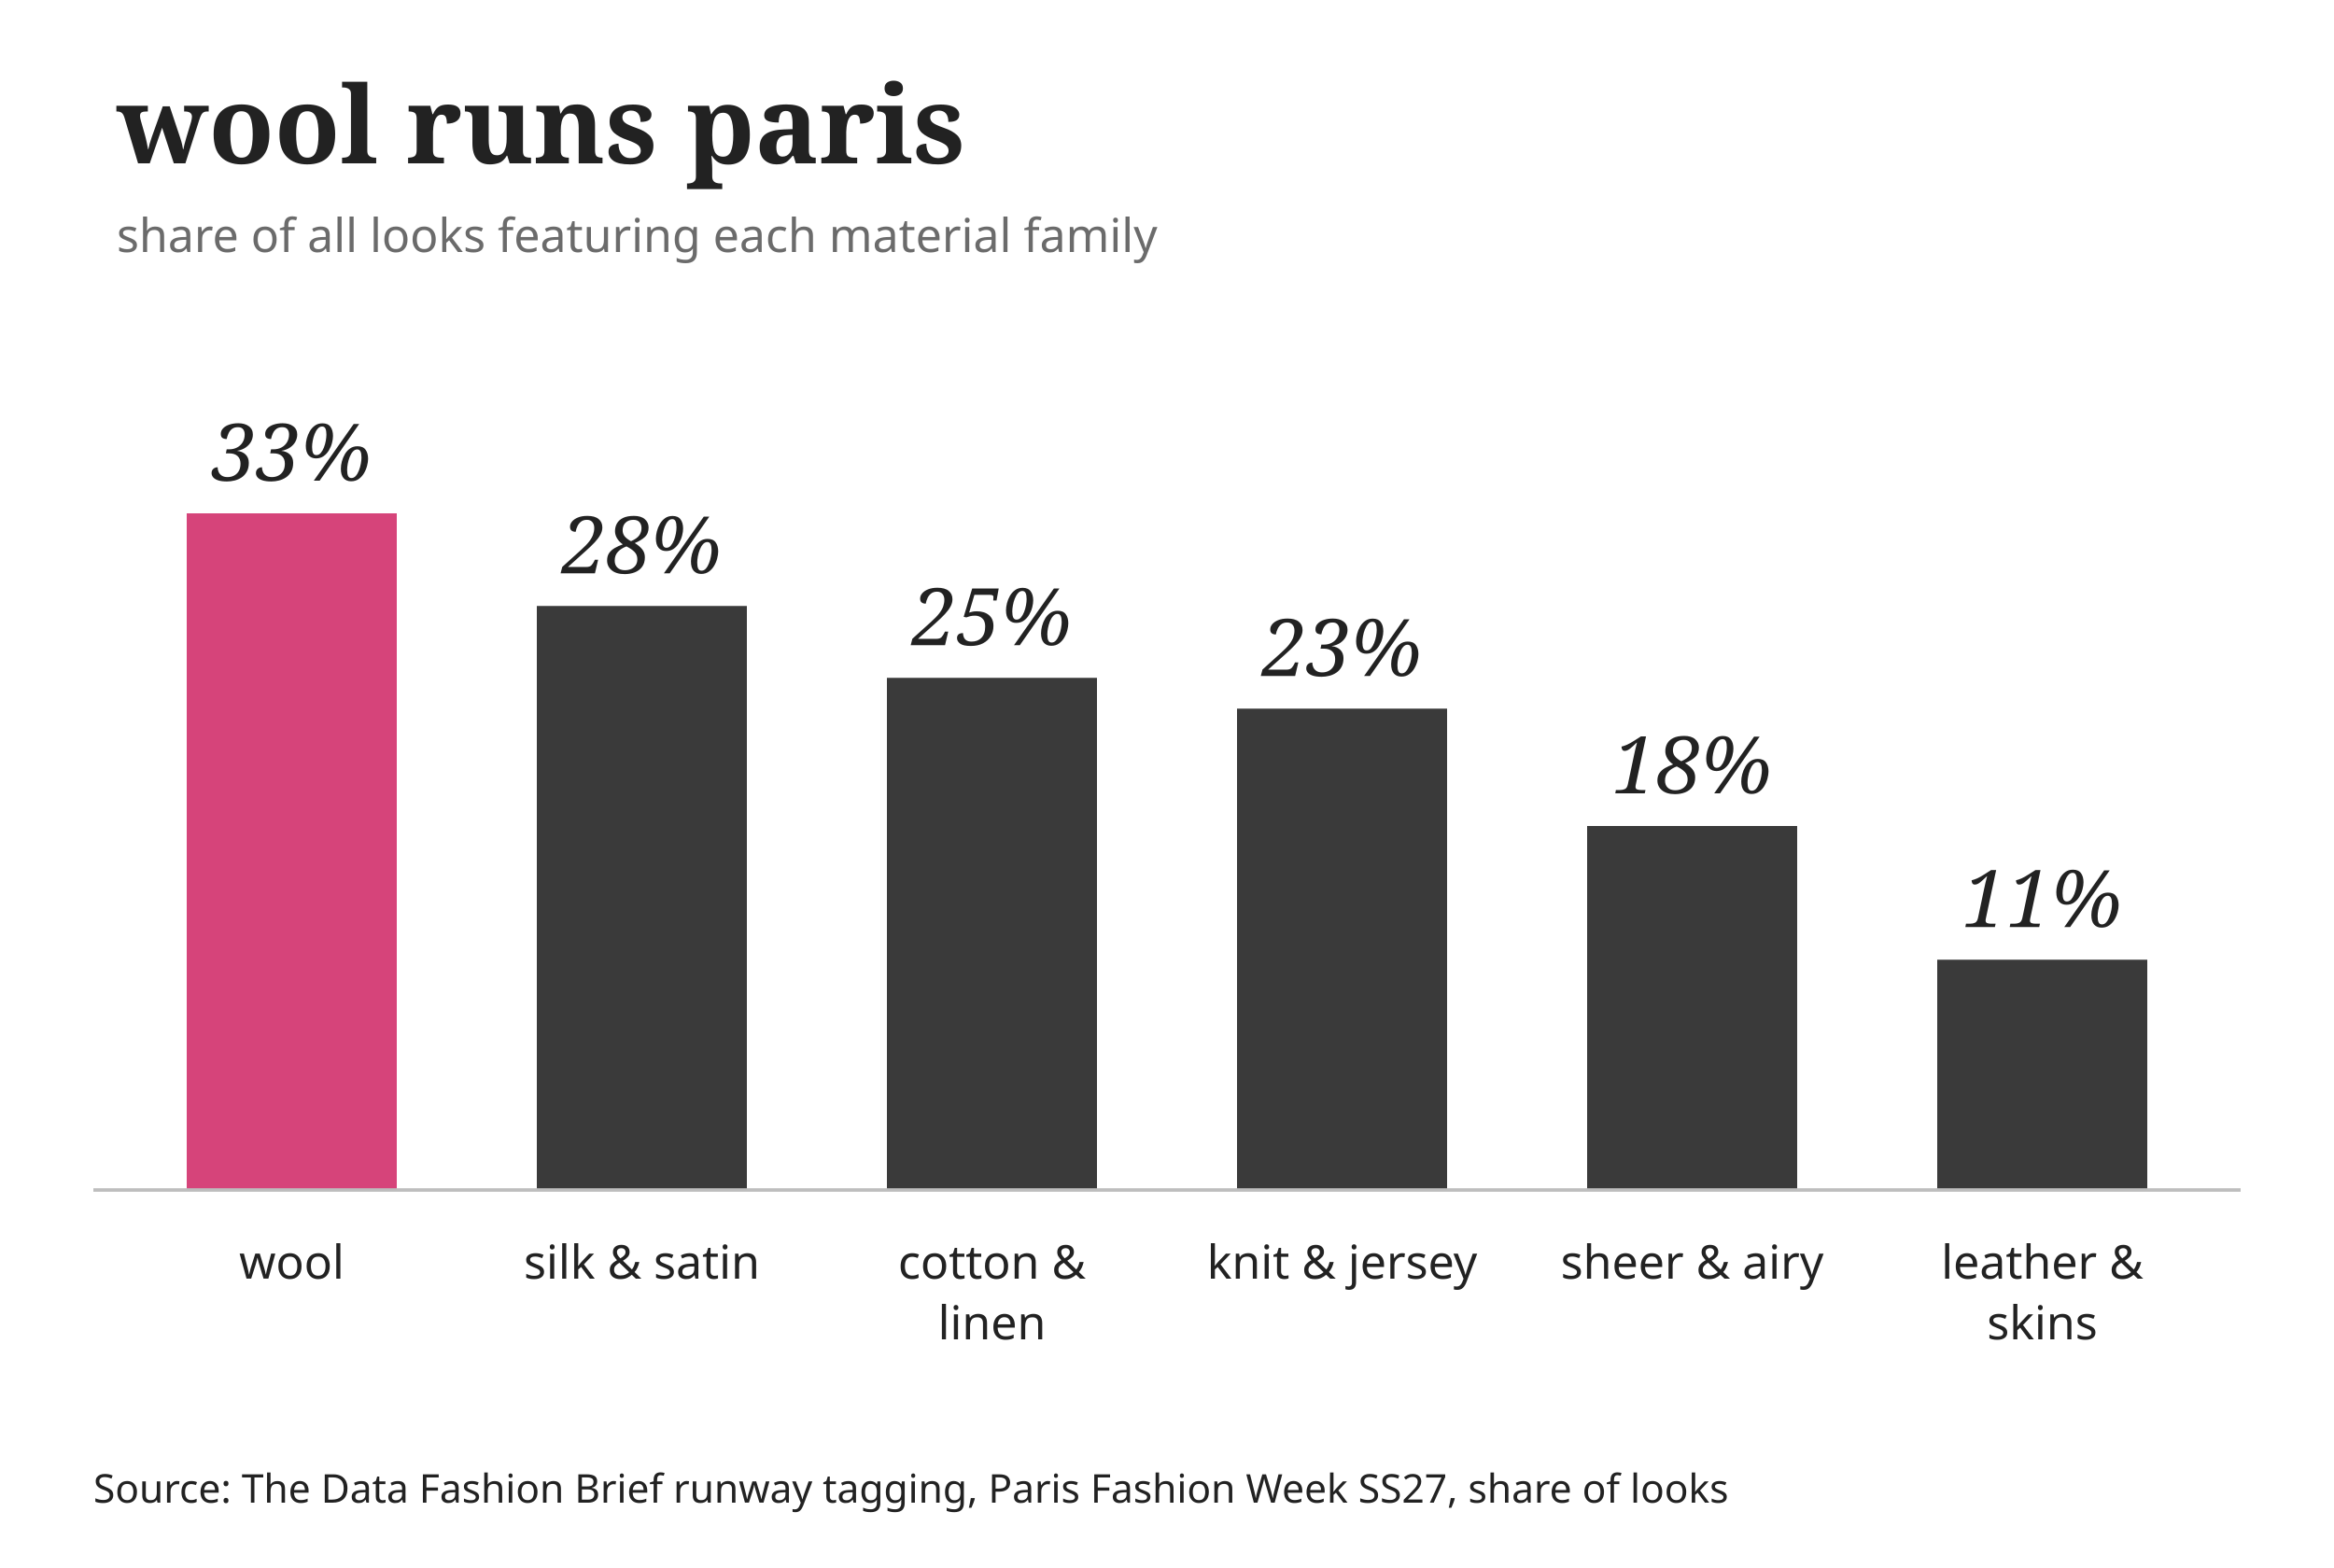
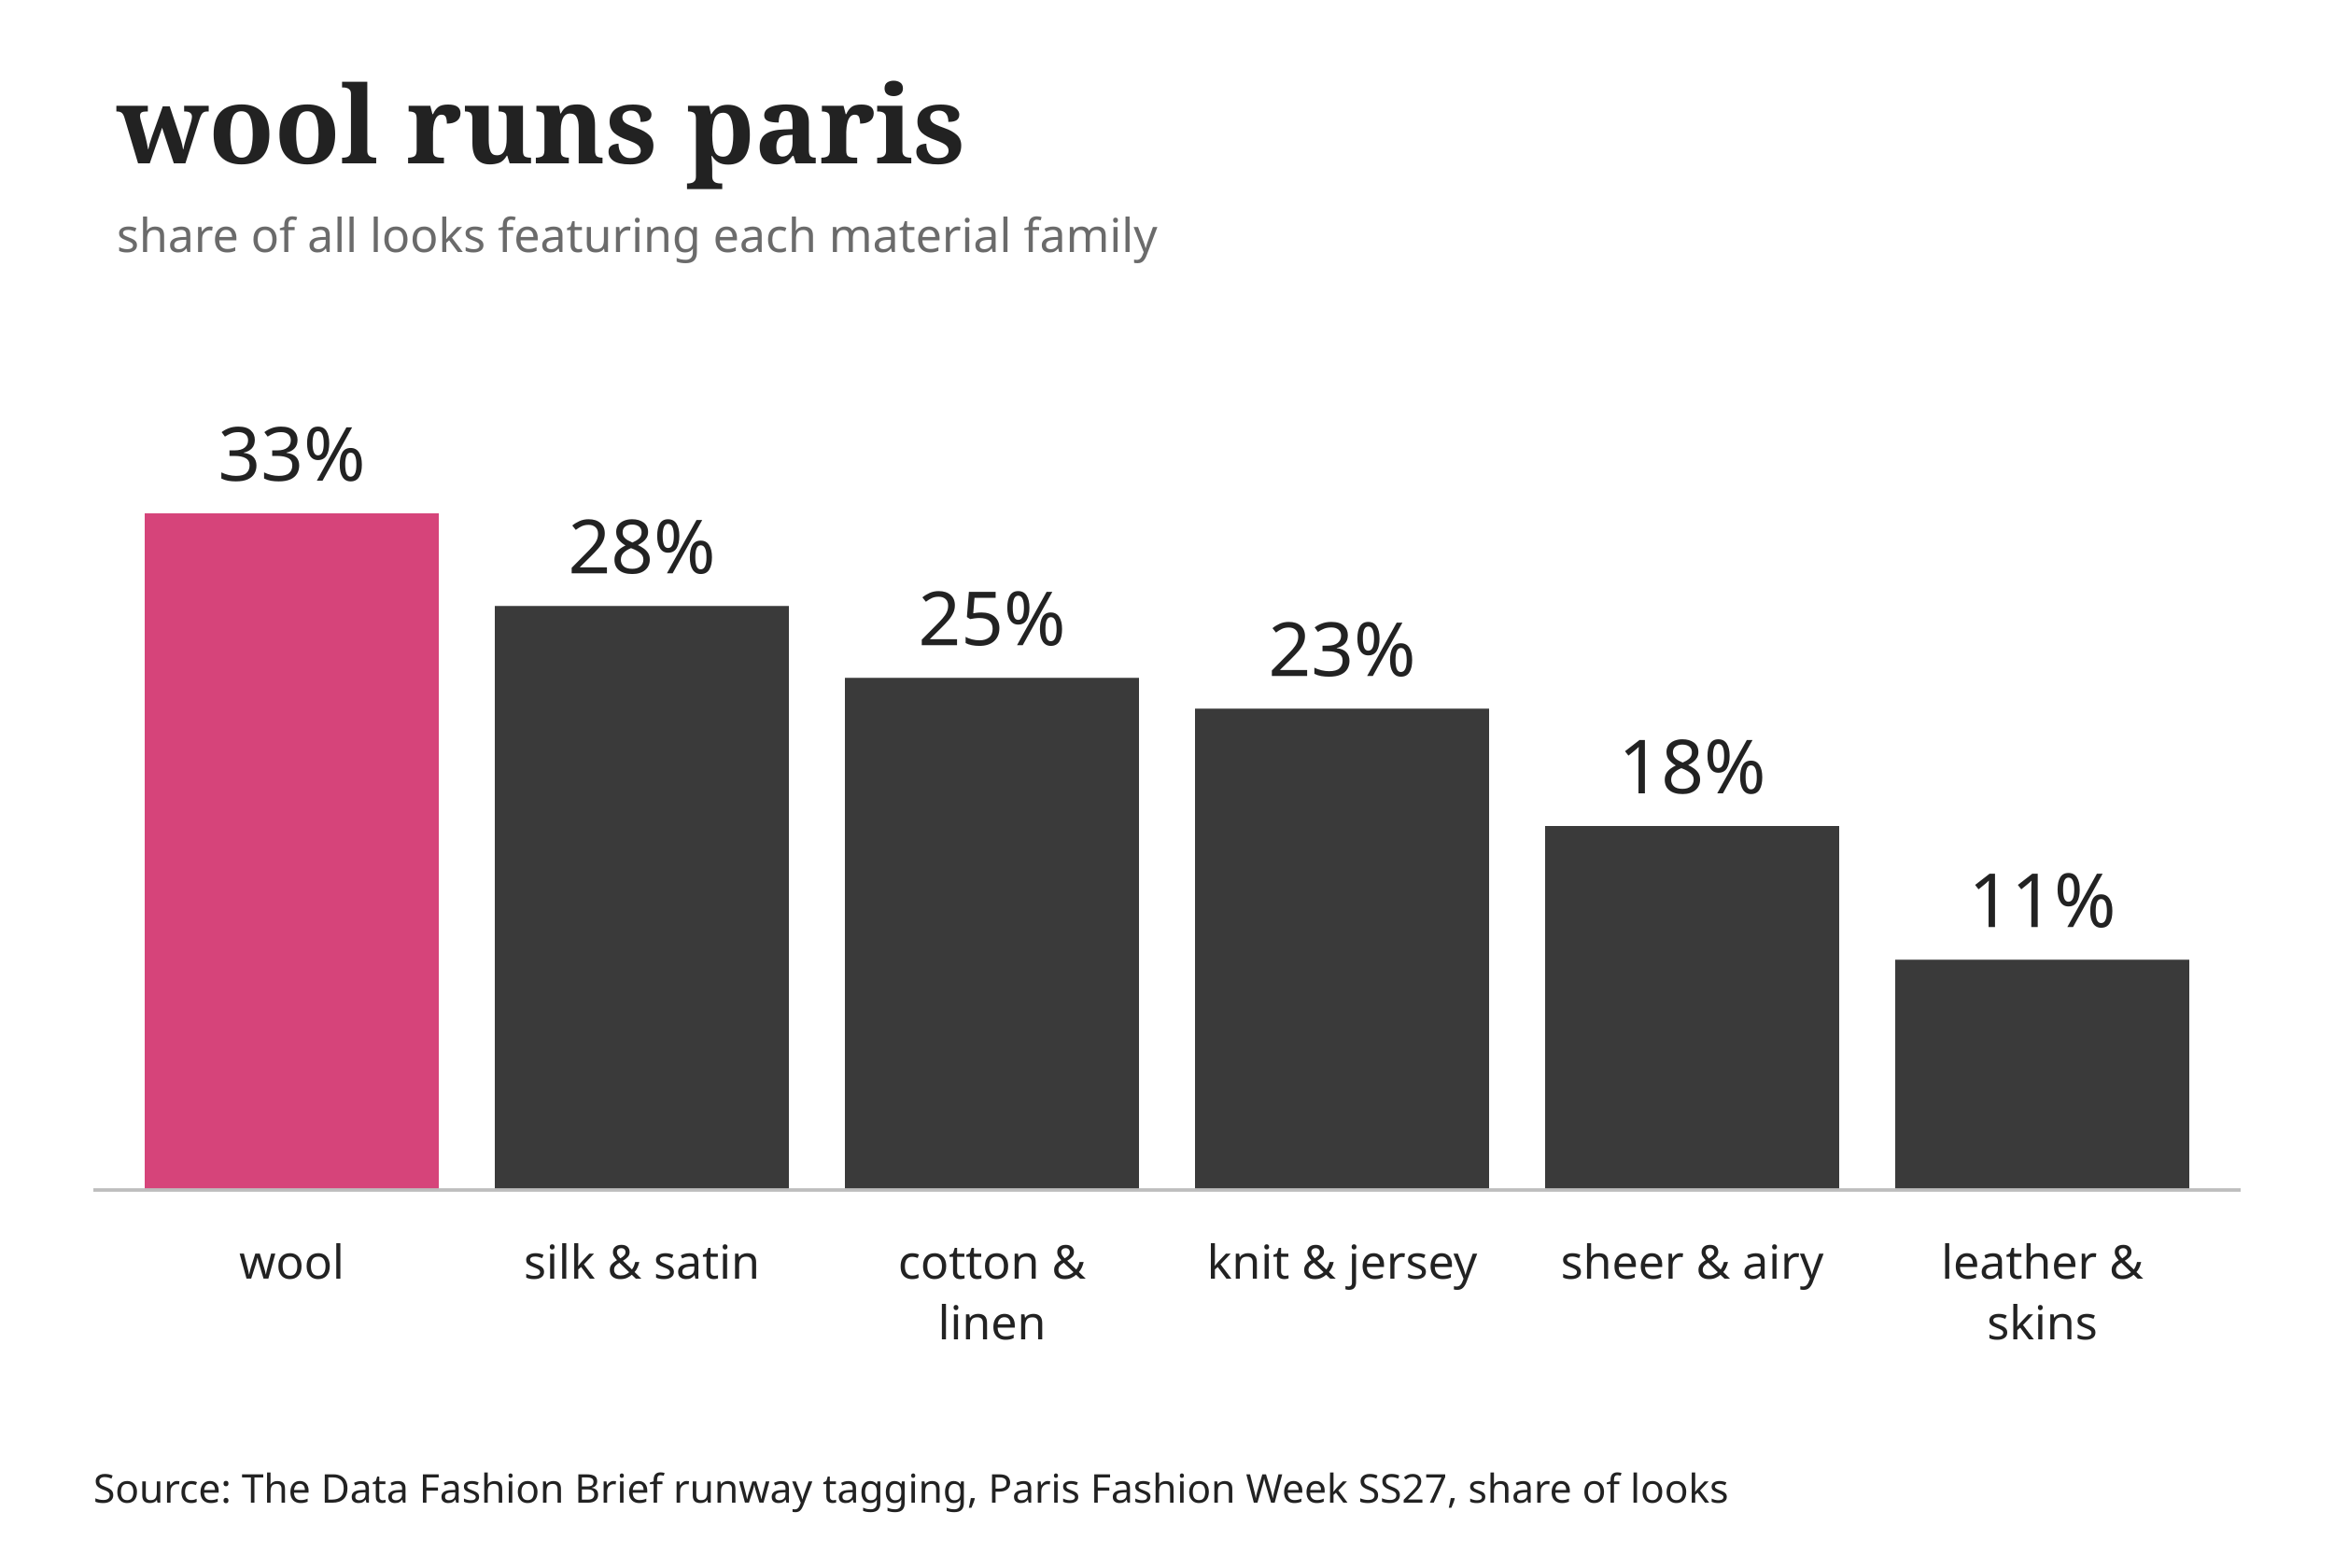
<svg xmlns="http://www.w3.org/2000/svg" viewBox="0 0 1000 672" width="1000" height="672">
  <rect width="1000" height="672" fill="#FFFFFF" />
  <text x="50" y="70" font-family="'Playfair Display', Georgia, serif" font-weight="700" font-size="46" fill="#222222">wool runs paris</text>
  <text x="50" y="108" font-family="'Century Gothic', 'Questrial', 'Avenir', sans-serif" font-size="20" fill="#6B6B6B">share of all looks featuring each material family</text>
-   <rect x="80.0" y="220.0" width="90.0" height="290.0" fill="#D6447A" />
-   <text x="125.0" y="206.0" text-anchor="middle" font-family="'Playfair Display', Georgia, serif" font-style="italic" font-weight="500" font-size="34" fill="#222222">33%</text>
+   <rect x="62.0" y="220.0" width="126.0" height="290.0" fill="#D6447A" />
+   <text x="125.0" y="206.0" text-anchor="middle" font-family="'Century Gothic', 'Questrial', 'Avenir', sans-serif" font-size="32" fill="#222222">33%</text>
  <text x="125.0" y="548" text-anchor="middle" font-family="'Century Gothic', 'Questrial', 'Avenir', sans-serif" font-size="20" fill="#222222">wool</text>
-   <rect x="230.0" y="259.7" width="90.0" height="250.3" fill="#3A3A3A" />
-   <text x="275.0" y="245.7" text-anchor="middle" font-family="'Playfair Display', Georgia, serif" font-style="italic" font-weight="500" font-size="34" fill="#222222">28%</text>
+   <rect x="212.0" y="259.7" width="126.0" height="250.3" fill="#3A3A3A" />
+   <text x="275.0" y="245.7" text-anchor="middle" font-family="'Century Gothic', 'Questrial', 'Avenir', sans-serif" font-size="32" fill="#222222">28%</text>
  <text x="275.0" y="548" text-anchor="middle" font-family="'Century Gothic', 'Questrial', 'Avenir', sans-serif" font-size="20" fill="#222222">silk &amp; satin</text>
-   <rect x="380.0" y="290.5" width="90.0" height="219.5" fill="#3A3A3A" />
-   <text x="425.0" y="276.5" text-anchor="middle" font-family="'Playfair Display', Georgia, serif" font-style="italic" font-weight="500" font-size="34" fill="#222222">25%</text>
+   <rect x="362.0" y="290.5" width="126.0" height="219.5" fill="#3A3A3A" />
+   <text x="425.0" y="276.5" text-anchor="middle" font-family="'Century Gothic', 'Questrial', 'Avenir', sans-serif" font-size="32" fill="#222222">25%</text>
  <text x="425.0" y="548" text-anchor="middle" font-family="'Century Gothic', 'Questrial', 'Avenir', sans-serif" font-size="20" fill="#222222">cotton &amp;</text>
  <text x="425.0" y="574" text-anchor="middle" font-family="'Century Gothic', 'Questrial', 'Avenir', sans-serif" font-size="20" fill="#222222">linen</text>
-   <rect x="530.0" y="303.7" width="90.0" height="206.3" fill="#3A3A3A" />
-   <text x="575.0" y="289.7" text-anchor="middle" font-family="'Playfair Display', Georgia, serif" font-style="italic" font-weight="500" font-size="34" fill="#222222">23%</text>
+   <rect x="512.0" y="303.7" width="126.0" height="206.3" fill="#3A3A3A" />
+   <text x="575.0" y="289.7" text-anchor="middle" font-family="'Century Gothic', 'Questrial', 'Avenir', sans-serif" font-size="32" fill="#222222">23%</text>
  <text x="575.0" y="548" text-anchor="middle" font-family="'Century Gothic', 'Questrial', 'Avenir', sans-serif" font-size="20" fill="#222222">knit &amp; jersey</text>
-   <rect x="680.0" y="354.0" width="90.0" height="156.0" fill="#3A3A3A" />
-   <text x="725.0" y="340.0" text-anchor="middle" font-family="'Playfair Display', Georgia, serif" font-style="italic" font-weight="500" font-size="34" fill="#222222">18%</text>
+   <rect x="662.0" y="354.0" width="126.0" height="156.0" fill="#3A3A3A" />
+   <text x="725.0" y="340.0" text-anchor="middle" font-family="'Century Gothic', 'Questrial', 'Avenir', sans-serif" font-size="32" fill="#222222">18%</text>
  <text x="725.0" y="548" text-anchor="middle" font-family="'Century Gothic', 'Questrial', 'Avenir', sans-serif" font-size="20" fill="#222222">sheer &amp; airy</text>
-   <rect x="830.0" y="411.3" width="90.0" height="98.7" fill="#3A3A3A" />
-   <text x="875.0" y="397.3" text-anchor="middle" font-family="'Playfair Display', Georgia, serif" font-style="italic" font-weight="500" font-size="34" fill="#222222">11%</text>
+   <rect x="812.0" y="411.3" width="126.0" height="98.7" fill="#3A3A3A" />
+   <text x="875.0" y="397.3" text-anchor="middle" font-family="'Century Gothic', 'Questrial', 'Avenir', sans-serif" font-size="32" fill="#222222">11%</text>
  <text x="875.0" y="548" text-anchor="middle" font-family="'Century Gothic', 'Questrial', 'Avenir', sans-serif" font-size="20" fill="#222222">leather &amp;</text>
  <text x="875.0" y="574" text-anchor="middle" font-family="'Century Gothic', 'Questrial', 'Avenir', sans-serif" font-size="20" fill="#222222">skins</text>
-   <line x1="40" y1="510" x2="960" y2="510" stroke="#BDBDBD" stroke-width="1.5" />
+   <line x1="40.0" y1="510" x2="960.0" y2="510" stroke="#BDBDBD" stroke-width="1.5" />
  <text x="40" y="644" font-family="'Century Gothic', 'Questrial', 'Avenir', sans-serif" font-size="17" fill="#222222">Source: The Data Fashion Brief runway tagging, Paris Fashion Week SS27, share of looks</text>
</svg>
